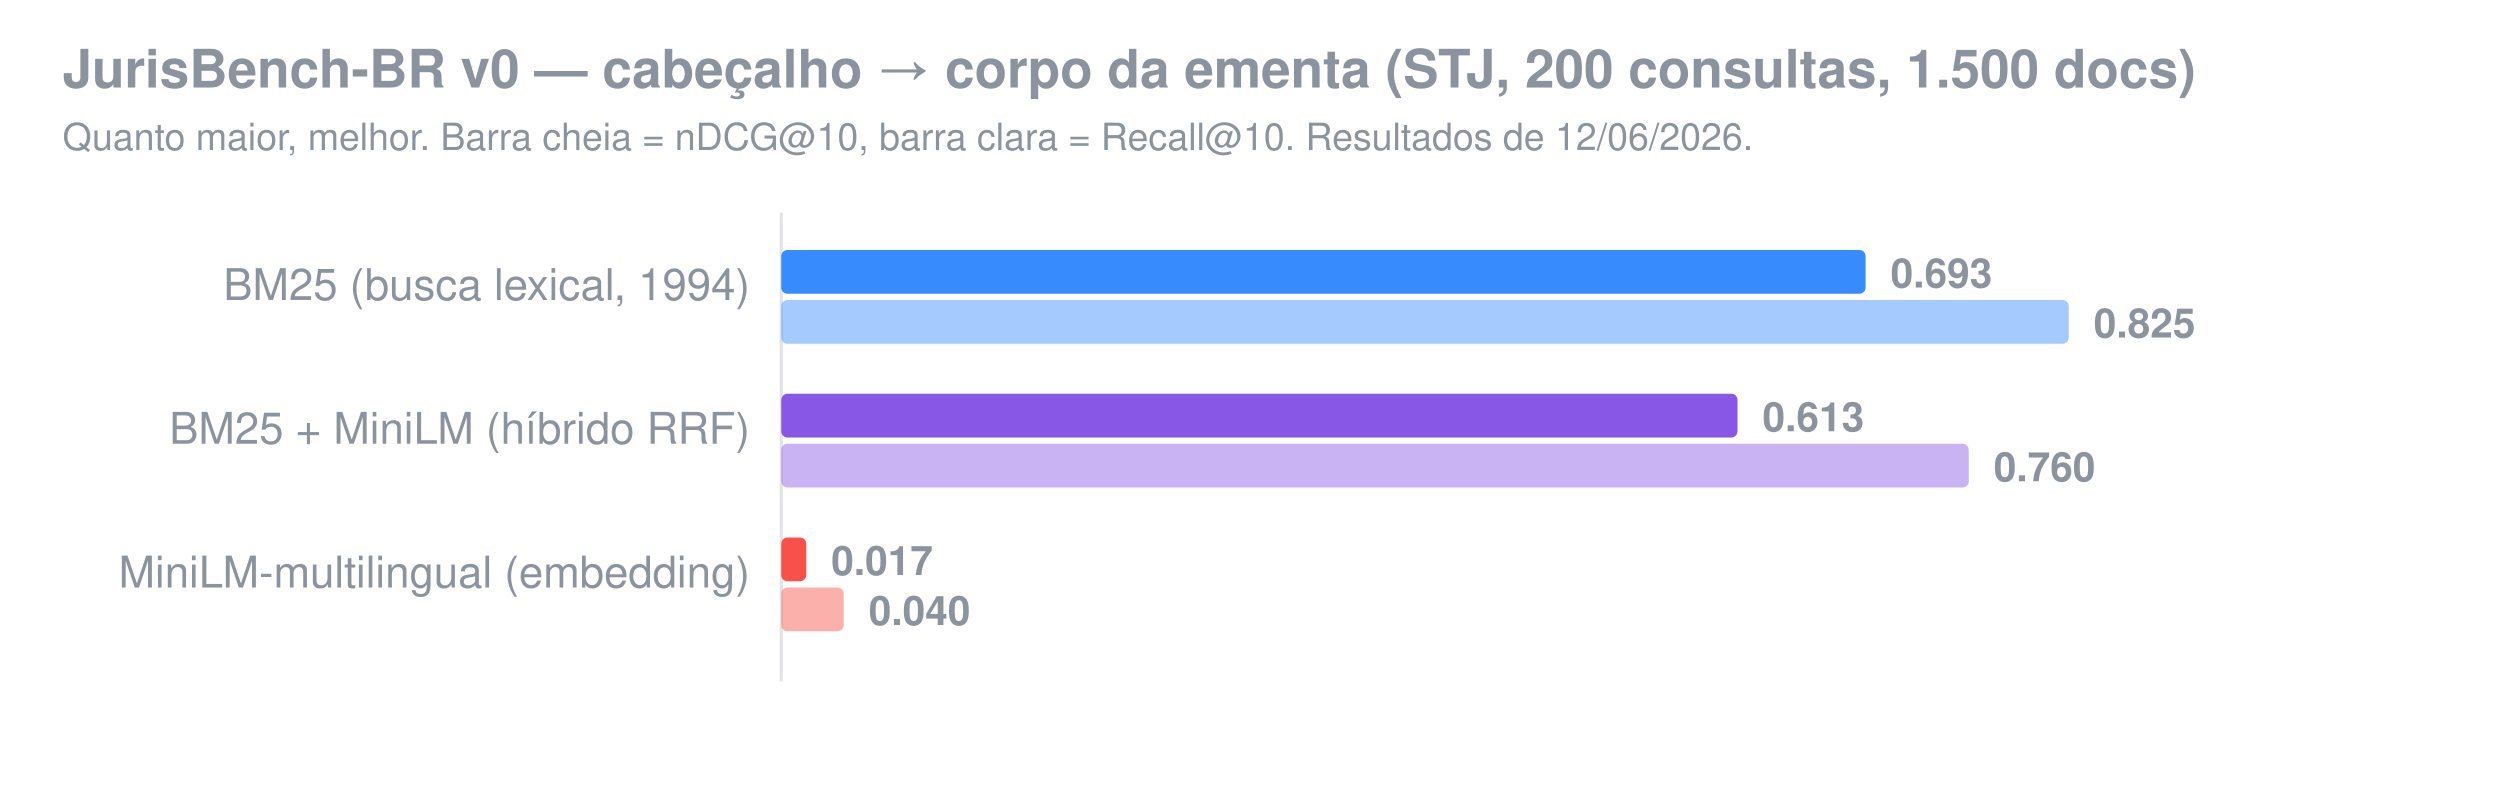
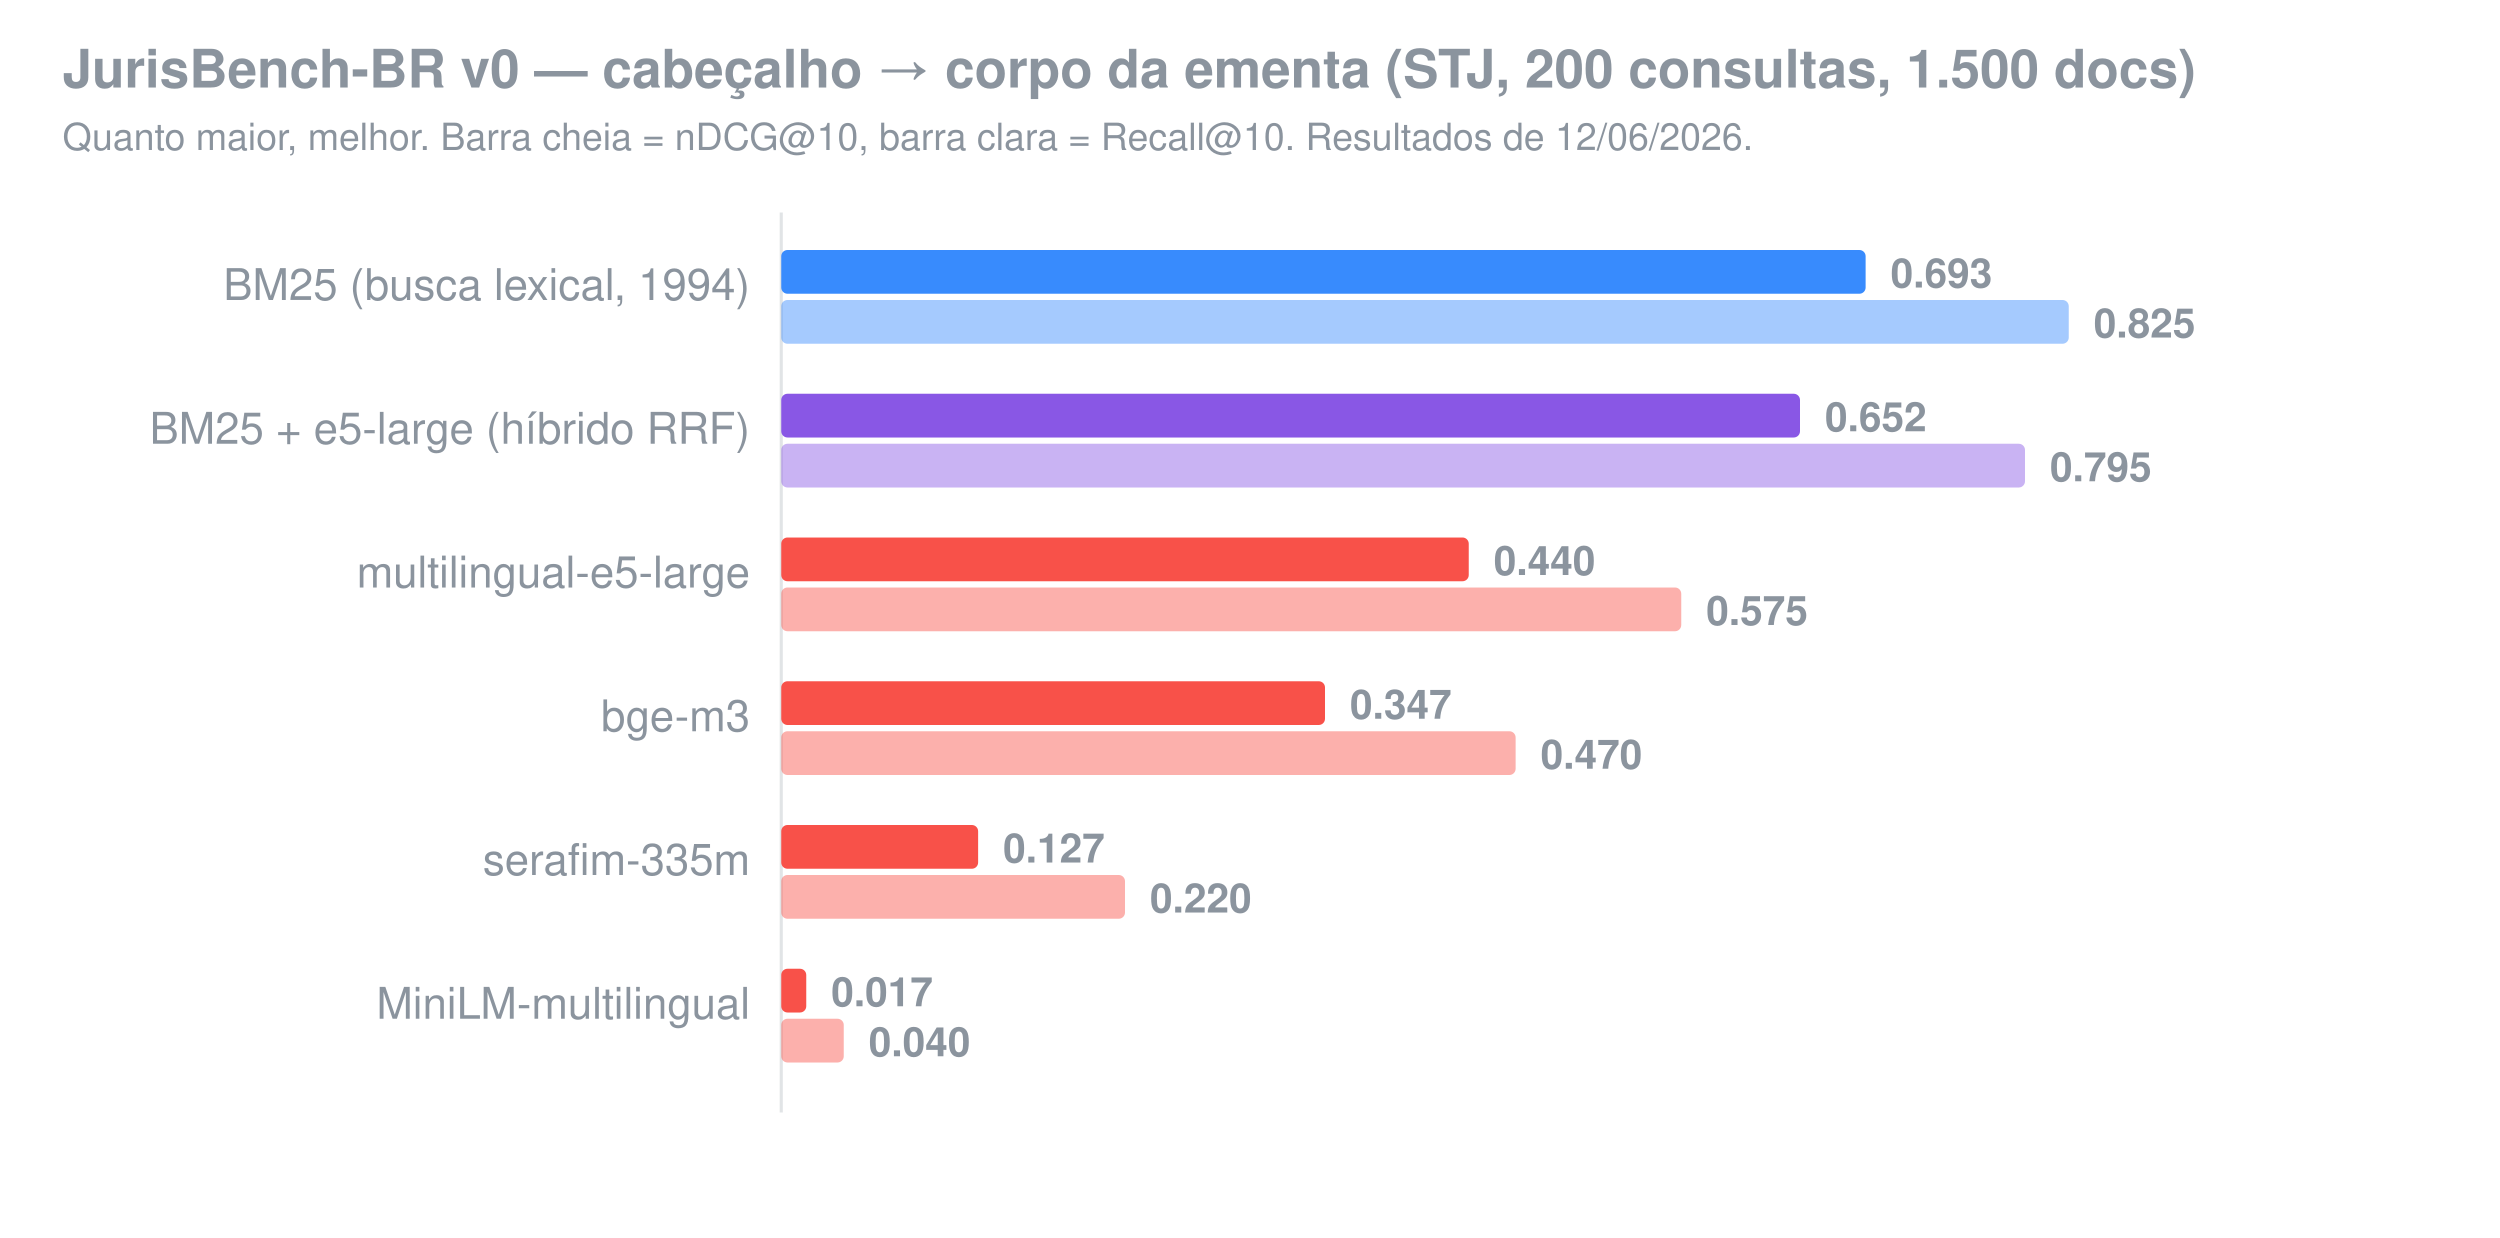
- <svg xmlns="http://www.w3.org/2000/svg" width="800" height="258" font-family="-apple-system, 'Segoe UI', Helvetica, Arial, sans-serif">
+ <svg xmlns="http://www.w3.org/2000/svg" width="800" height="396" font-family="-apple-system, 'Segoe UI', Helvetica, Arial, sans-serif">
  <style>
    .lbl  { fill: #8b949e; font-size: 14px; }
    .val  { fill: #8b949e; font-size: 13px; font-weight: 600; }
    .ttl  { fill: #8b949e; font-size: 17px; font-weight: 700; }
    .sub  { fill: #8b949e; font-size: 12px; }
    .axis { stroke: #8b949e; stroke-opacity: .25; }
  </style>
  <text x="20" y="28" class="ttl">JurisBench-BR v0 — cabeçalho → corpo da ementa (STJ, 200 consultas, 1.500 docs)</text>
  <text x="20" y="48" class="sub">Quanto maior, melhor. Barra cheia = nDCG@10, barra clara = Recall@10. Resultados de 12/06/2026.</text>
-   <line x1="250" y1="68" x2="250" y2="218" class="axis" />
+   <line x1="250" y1="68" x2="250" y2="356" class="axis" />
  <text x="240" y="96" text-anchor="end" class="lbl">BM25 (busca lexical, 1994)</text>
  <rect x="250" y="80" width="347" height="14" rx="2" fill="#388bfd" />
  <text x="605" y="92" class="val">0.693</text>
  <rect x="250" y="96" width="412" height="14" rx="2" fill="#388bfd" fill-opacity="0.45" />
  <text x="670" y="108" class="val">0.825</text>
-   <text x="240" y="142" text-anchor="end" class="lbl">BM25 + MiniLM (híbrido RRF)</text>
-   <rect x="250" y="126" width="306" height="14" rx="2" fill="#8957e5" />
-   <text x="564" y="138" class="val">0.613</text>
-   <rect x="250" y="142" width="380" height="14" rx="2" fill="#8957e5" fill-opacity="0.45" />
-   <text x="638" y="154" class="val">0.760</text>
-   <text x="240" y="188" text-anchor="end" class="lbl">MiniLM-multilingual (embedding)</text>
-   <rect x="250" y="172" width="8" height="14" rx="2" fill="#f85149" />
-   <text x="266" y="184" class="val">0.017</text>
-   <rect x="250" y="188" width="20" height="14" rx="2" fill="#f85149" fill-opacity="0.45" />
-   <text x="278" y="200" class="val">0.040</text>
+   <text x="240" y="142" text-anchor="end" class="lbl">BM25 + e5-large (híbrido RRF)</text>
+   <rect x="250" y="126" width="326" height="14" rx="2" fill="#8957e5" />
+   <text x="584" y="138" class="val">0.652</text>
+   <rect x="250" y="142" width="398" height="14" rx="2" fill="#8957e5" fill-opacity="0.45" />
+   <text x="656" y="154" class="val">0.795</text>
+   <text x="240" y="188" text-anchor="end" class="lbl">multilingual-e5-large</text>
+   <rect x="250" y="172" width="220" height="14" rx="2" fill="#f85149" />
+   <text x="478" y="184" class="val">0.440</text>
+   <rect x="250" y="188" width="288" height="14" rx="2" fill="#f85149" fill-opacity="0.45" />
+   <text x="546" y="200" class="val">0.575</text>
+   <text x="240" y="234" text-anchor="end" class="lbl">bge-m3</text>
+   <rect x="250" y="218" width="174" height="14" rx="2" fill="#f85149" />
+   <text x="432" y="230" class="val">0.347</text>
+   <rect x="250" y="234" width="235" height="14" rx="2" fill="#f85149" fill-opacity="0.45" />
+   <text x="493" y="246" class="val">0.470</text>
+   <text x="240" y="280" text-anchor="end" class="lbl">serafim-335m</text>
+   <rect x="250" y="264" width="63" height="14" rx="2" fill="#f85149" />
+   <text x="321" y="276" class="val">0.127</text>
+   <rect x="250" y="280" width="110" height="14" rx="2" fill="#f85149" fill-opacity="0.45" />
+   <text x="368" y="292" class="val">0.220</text>
+   <text x="240" y="326" text-anchor="end" class="lbl">MiniLM-multilingual</text>
+   <rect x="250" y="310" width="8" height="14" rx="2" fill="#f85149" />
+   <text x="266" y="322" class="val">0.017</text>
+   <rect x="250" y="326" width="20" height="14" rx="2" fill="#f85149" fill-opacity="0.45" />
+   <text x="278" y="338" class="val">0.040</text>
</svg>
